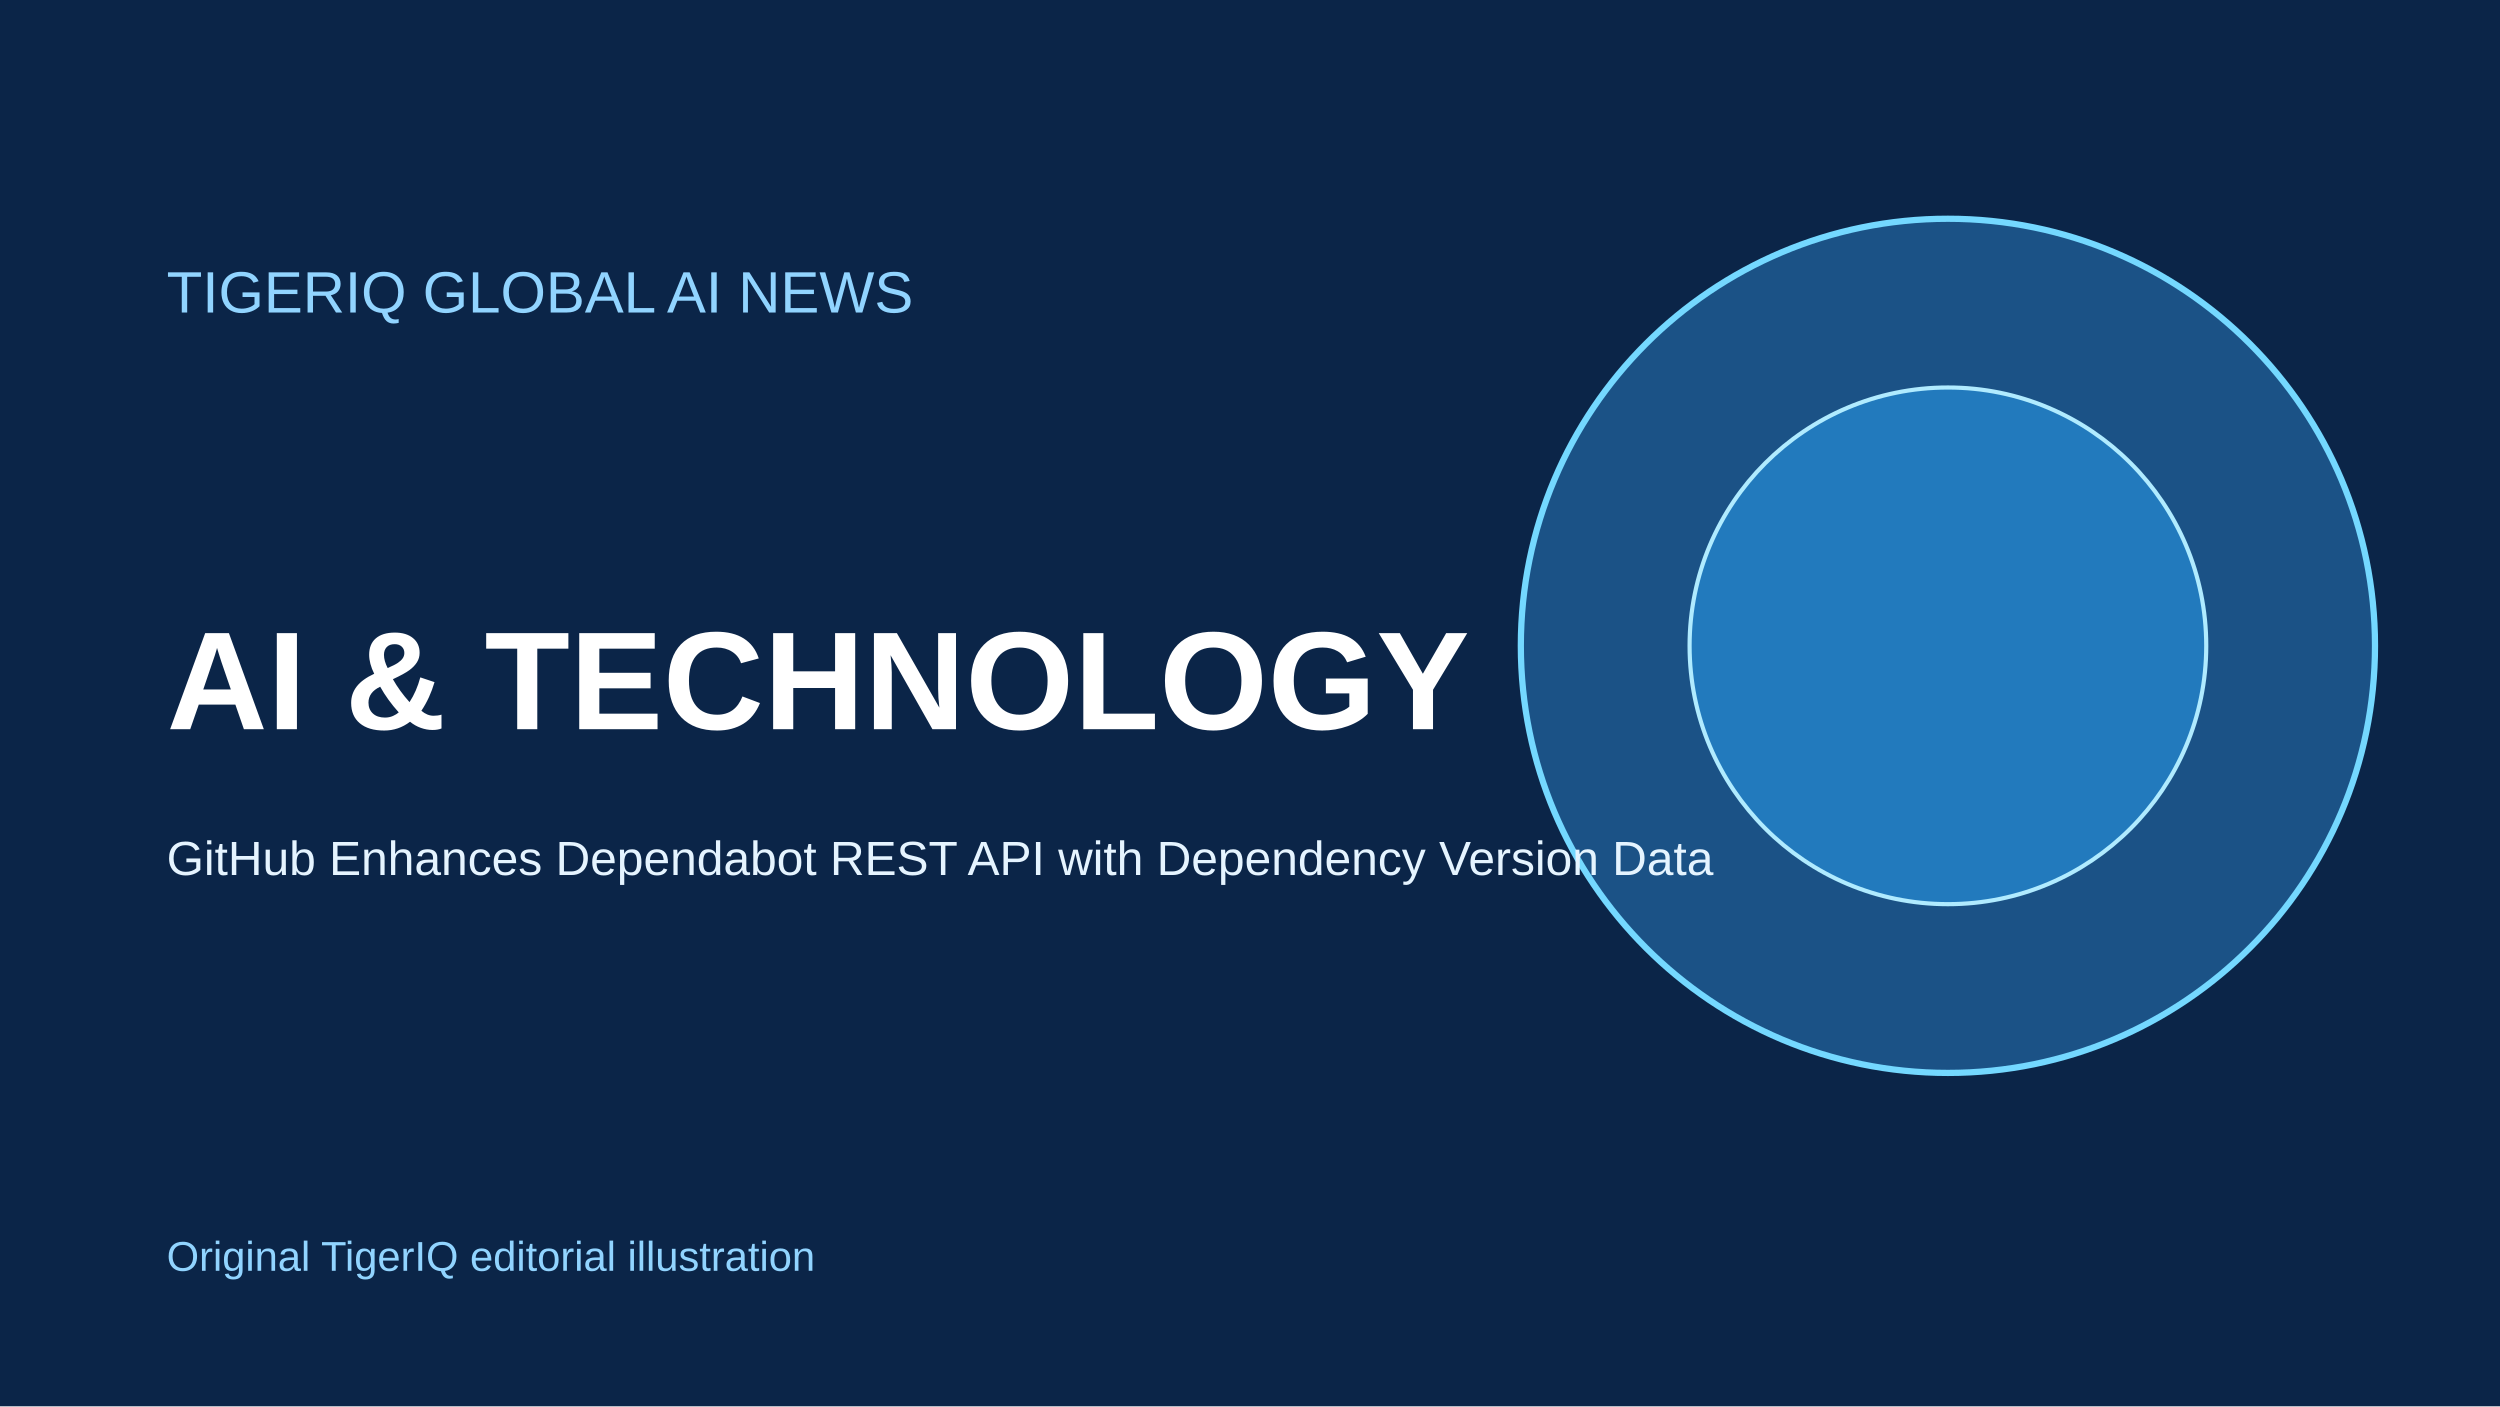
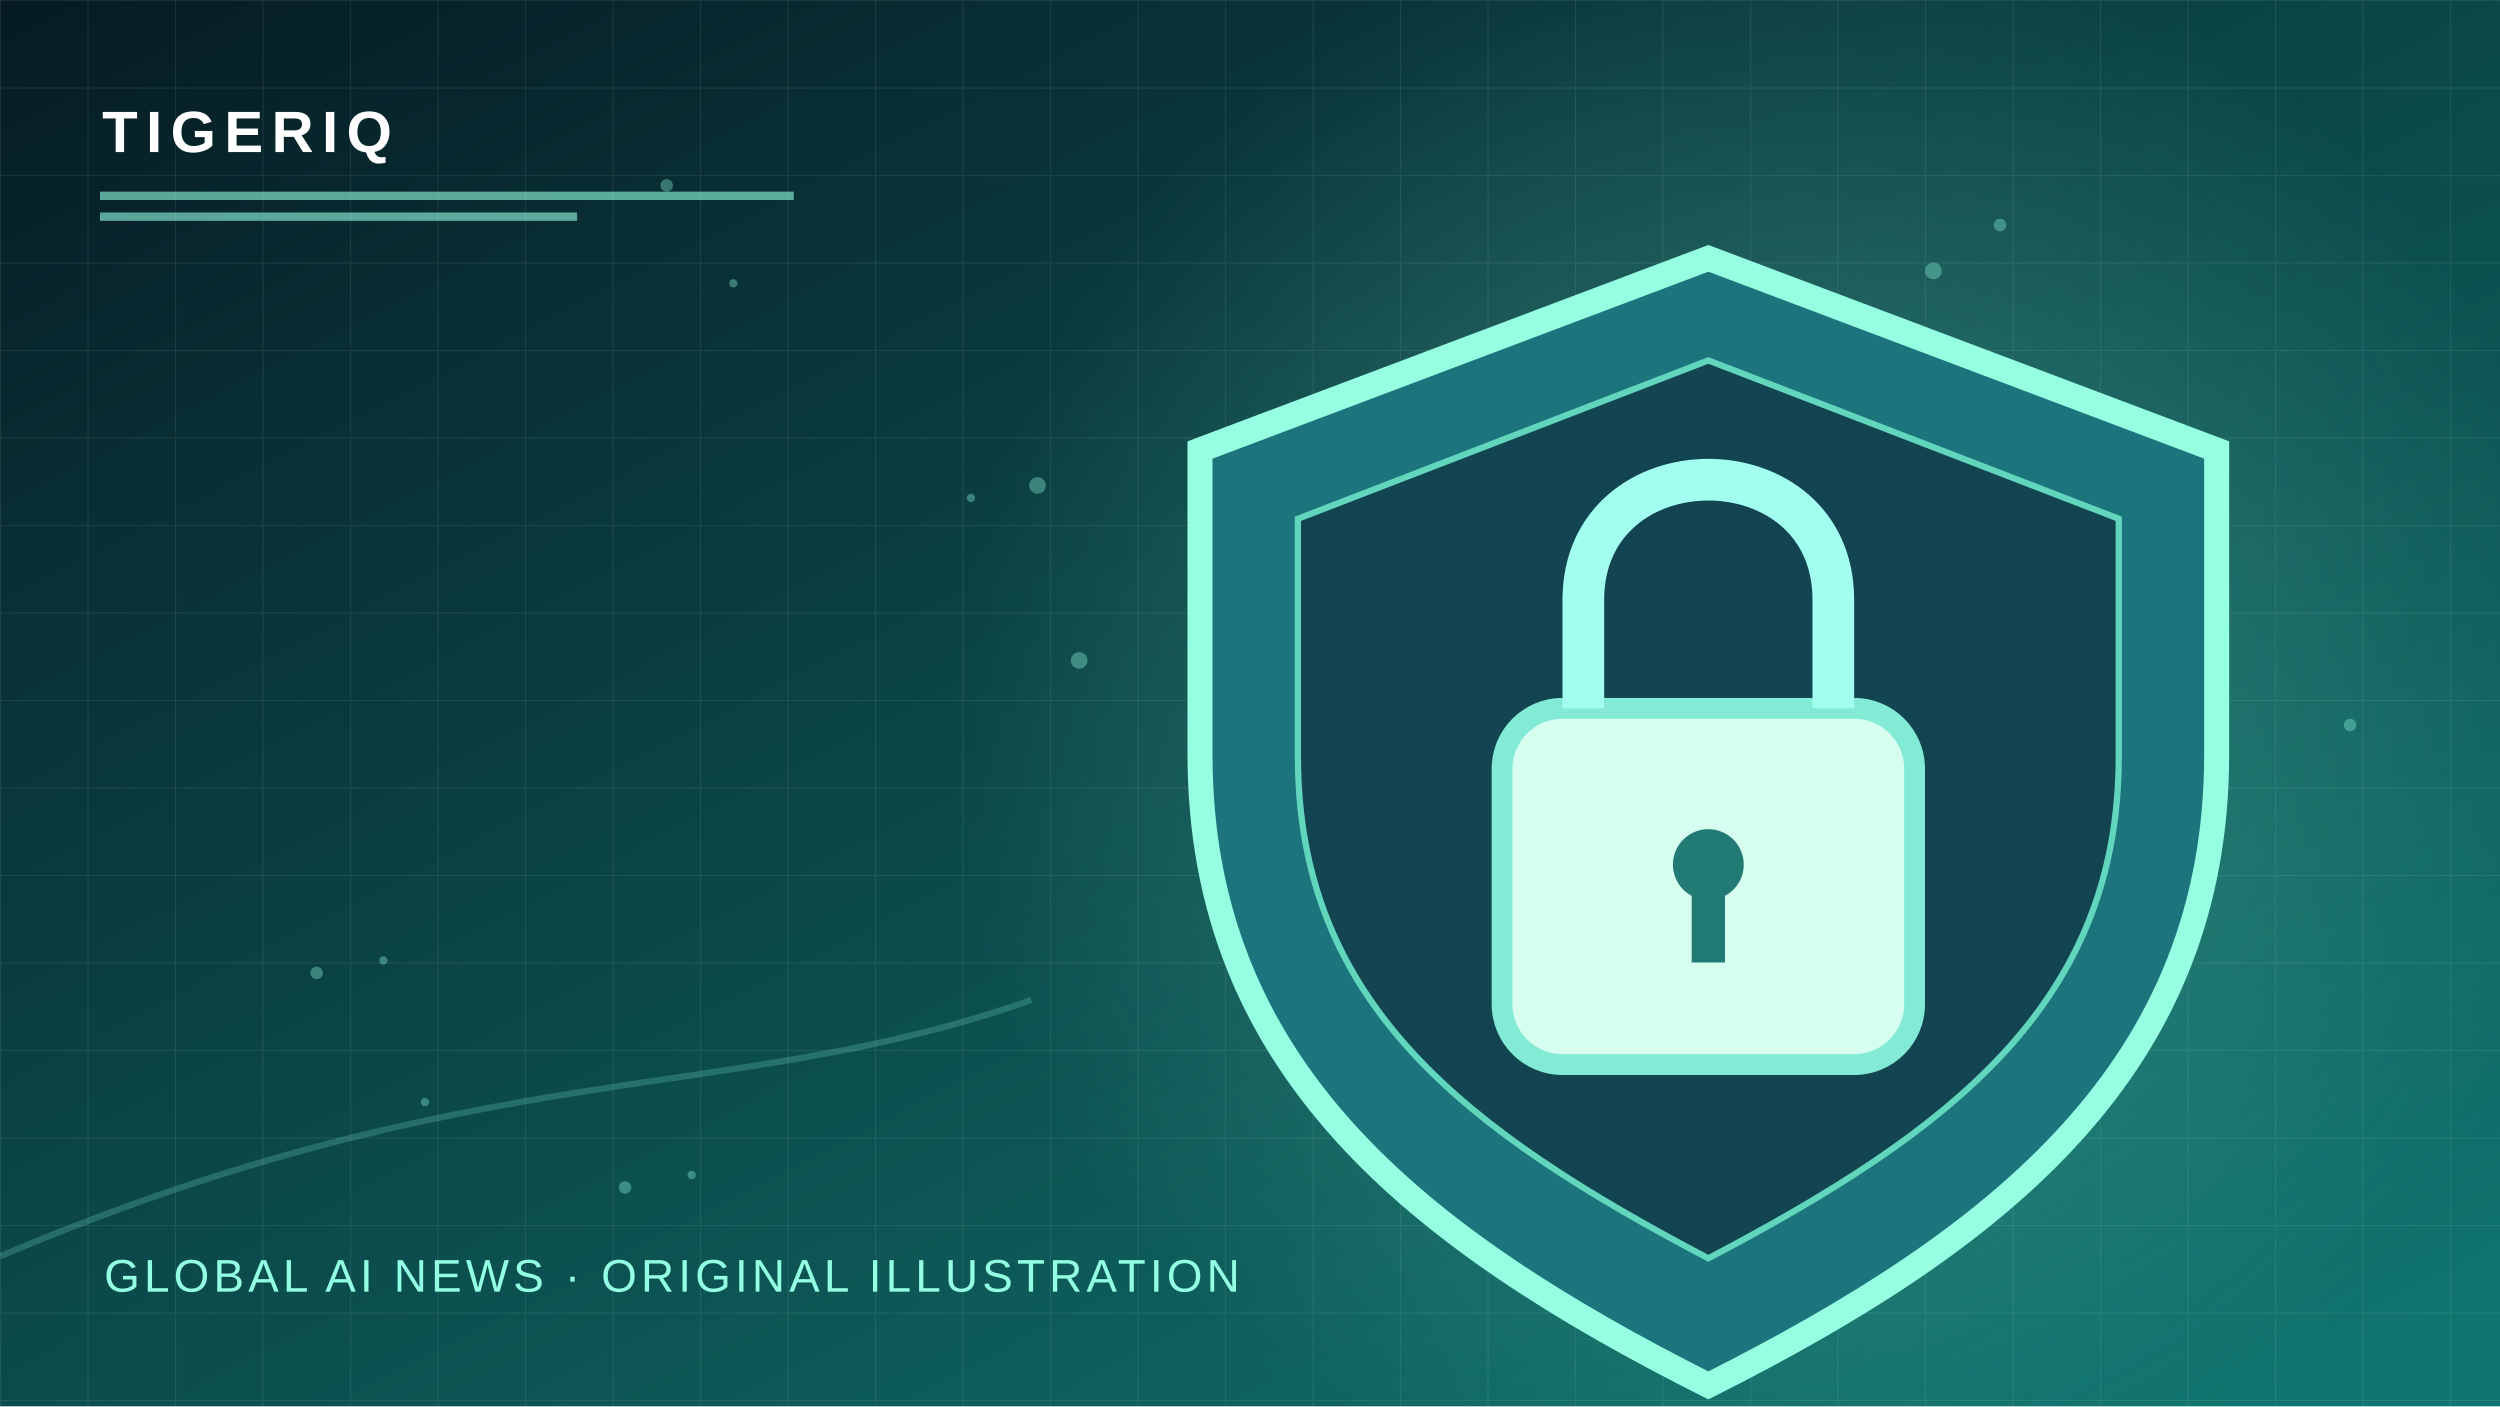
- <svg xmlns="http://www.w3.org/2000/svg" width="1200" height="675" viewBox="0 0 1200 675">
-   <rect width="1200" height="675" fill="#0b2548" />
-   <circle cx="935" cy="310" r="205" fill="#1b5286" stroke="#74d8ff" stroke-width="3" />
-   <circle cx="935" cy="310" r="124" fill="#227abd" stroke="#b0ebff" stroke-width="2" />
-   <text x="80" y="150" font-family="Arial,sans-serif" font-size="28" fill="#91d4ff">TIGERIQ GLOBAL AI NEWS</text>
-   <text x="80" y="350" font-family="Arial,sans-serif" font-size="67" font-weight="bold" fill="#ffffff">AI &amp; TECHNOLOGY</text>
-   <text x="80" y="420" font-family="Arial,sans-serif" font-size="23" fill="#e5f4ff">GitHub Enhances Dependabot REST API with Dependency Version Data</text>
-   <text x="80" y="610" font-family="Arial,sans-serif" font-size="20" fill="#91d4ff">Original TigerIQ editorial illustration</text>
+ <svg xmlns="http://www.w3.org/2000/svg" width="1200" height="675" viewBox="0 0 1200 675" data-topic="security">
+   <defs>
+     <linearGradient id="b" x2=".93" y2="1">
+       <stop stop-color="#061b23" />
+       <stop offset="1" stop-color="#10756f" />
+     </linearGradient>
+     <radialGradient id="h">
+       <stop stop-color="#93ffe3" stop-opacity=".3" />
+       <stop offset="1" stop-color="#93ffe3" stop-opacity="0" />
+     </radialGradient>
+     <pattern id="g" width="42" height="42" patternUnits="userSpaceOnUse">
+       <path d="M42 0H0V42" stroke="#fff" stroke-opacity=".08" fill="none" />
+     </pattern>
+   </defs>
+   <rect width="1200" height="675" fill="url(#b)" />
+   <rect width="1200" height="675" fill="url(#g)" />
+   <circle cx="850" cy="348" r="398" fill="url(#h)" />
+   <circle cx="634" cy="426" r="2" fill="#93ffe3" opacity=".35" />
+   <circle cx="320" cy="89" r="3" fill="#93ffe3" opacity=".35" />
+   <circle cx="518" cy="317" r="4" fill="#93ffe3" opacity=".35" />
+   <circle cx="204" cy="529" r="2" fill="#93ffe3" opacity=".35" />
+   <circle cx="980" cy="192" r="3" fill="#93ffe3" opacity=".35" />
+   <circle cx="666" cy="420" r="4" fill="#93ffe3" opacity=".35" />
+   <circle cx="352" cy="136" r="2" fill="#93ffe3" opacity=".35" />
+   <circle cx="1128" cy="348" r="3" fill="#93ffe3" opacity=".35" />
+   <circle cx="814" cy="576" r="4" fill="#93ffe3" opacity=".35" />
+   <circle cx="466" cy="239" r="2" fill="#93ffe3" opacity=".35" />
+   <circle cx="152" cy="467" r="3" fill="#93ffe3" opacity=".35" />
+   <circle cx="928" cy="130" r="4" fill="#93ffe3" opacity=".35" />
+   <circle cx="614" cy="342" r="2" fill="#93ffe3" opacity=".35" />
+   <circle cx="300" cy="570" r="3" fill="#93ffe3" opacity=".35" />
+   <circle cx="498" cy="233" r="4" fill="#93ffe3" opacity=".35" />
+   <circle cx="184" cy="461" r="2" fill="#93ffe3" opacity=".35" />
+   <circle cx="960" cy="108" r="3" fill="#93ffe3" opacity=".35" />
+   <circle cx="646" cy="336" r="4" fill="#93ffe3" opacity=".35" />
+   <circle cx="332" cy="564" r="2" fill="#93ffe3" opacity=".35" />
+   <path d="M0 603c232-98 351-72 495-123" stroke="#93ffe3" stroke-opacity=".2" stroke-width="3" fill="none" />
+   <path d="M820 124 1064 216v146c0 150-103 232-244 303-141-71-244-153-244-303V216z" fill="#1c747c" stroke="#96ffe2" stroke-width="12" />
+   <path d="M820 173 1017 249v114c0 119-81 180-197 241-116-61-197-122-197-241V249z" fill="#124451" stroke="#61d6bd" stroke-width="3" />
+   <rect x="721" y="340" width="198" height="171" rx="29" fill="#d7fff0" stroke="#83ead6" stroke-width="10" />
+   <path d="M760 340v-52c0-77 120-77 120 0v52" fill="none" stroke="#a2fff0" stroke-width="20" />
+   <circle cx="820" cy="415" r="17" fill="#227a74" />
+   <path d="M820 426v36" stroke="#227a74" stroke-width="16" />
+   <path d="M48 94h333M48 104h229" stroke="#93ffe3" stroke-width="4" stroke-opacity=".6" />
+   <text x="49" y="73" font-family="Arial,sans-serif" font-size="28" letter-spacing="4" font-weight="bold" fill="#ffffff">TIGERIQ</text>
+   <text x="50" y="620" font-family="Arial,sans-serif" font-size="22" letter-spacing="2" fill="#93ffe3">GLOBAL AI NEWS · ORIGINAL ILLUSTRATION</text>
</svg>
